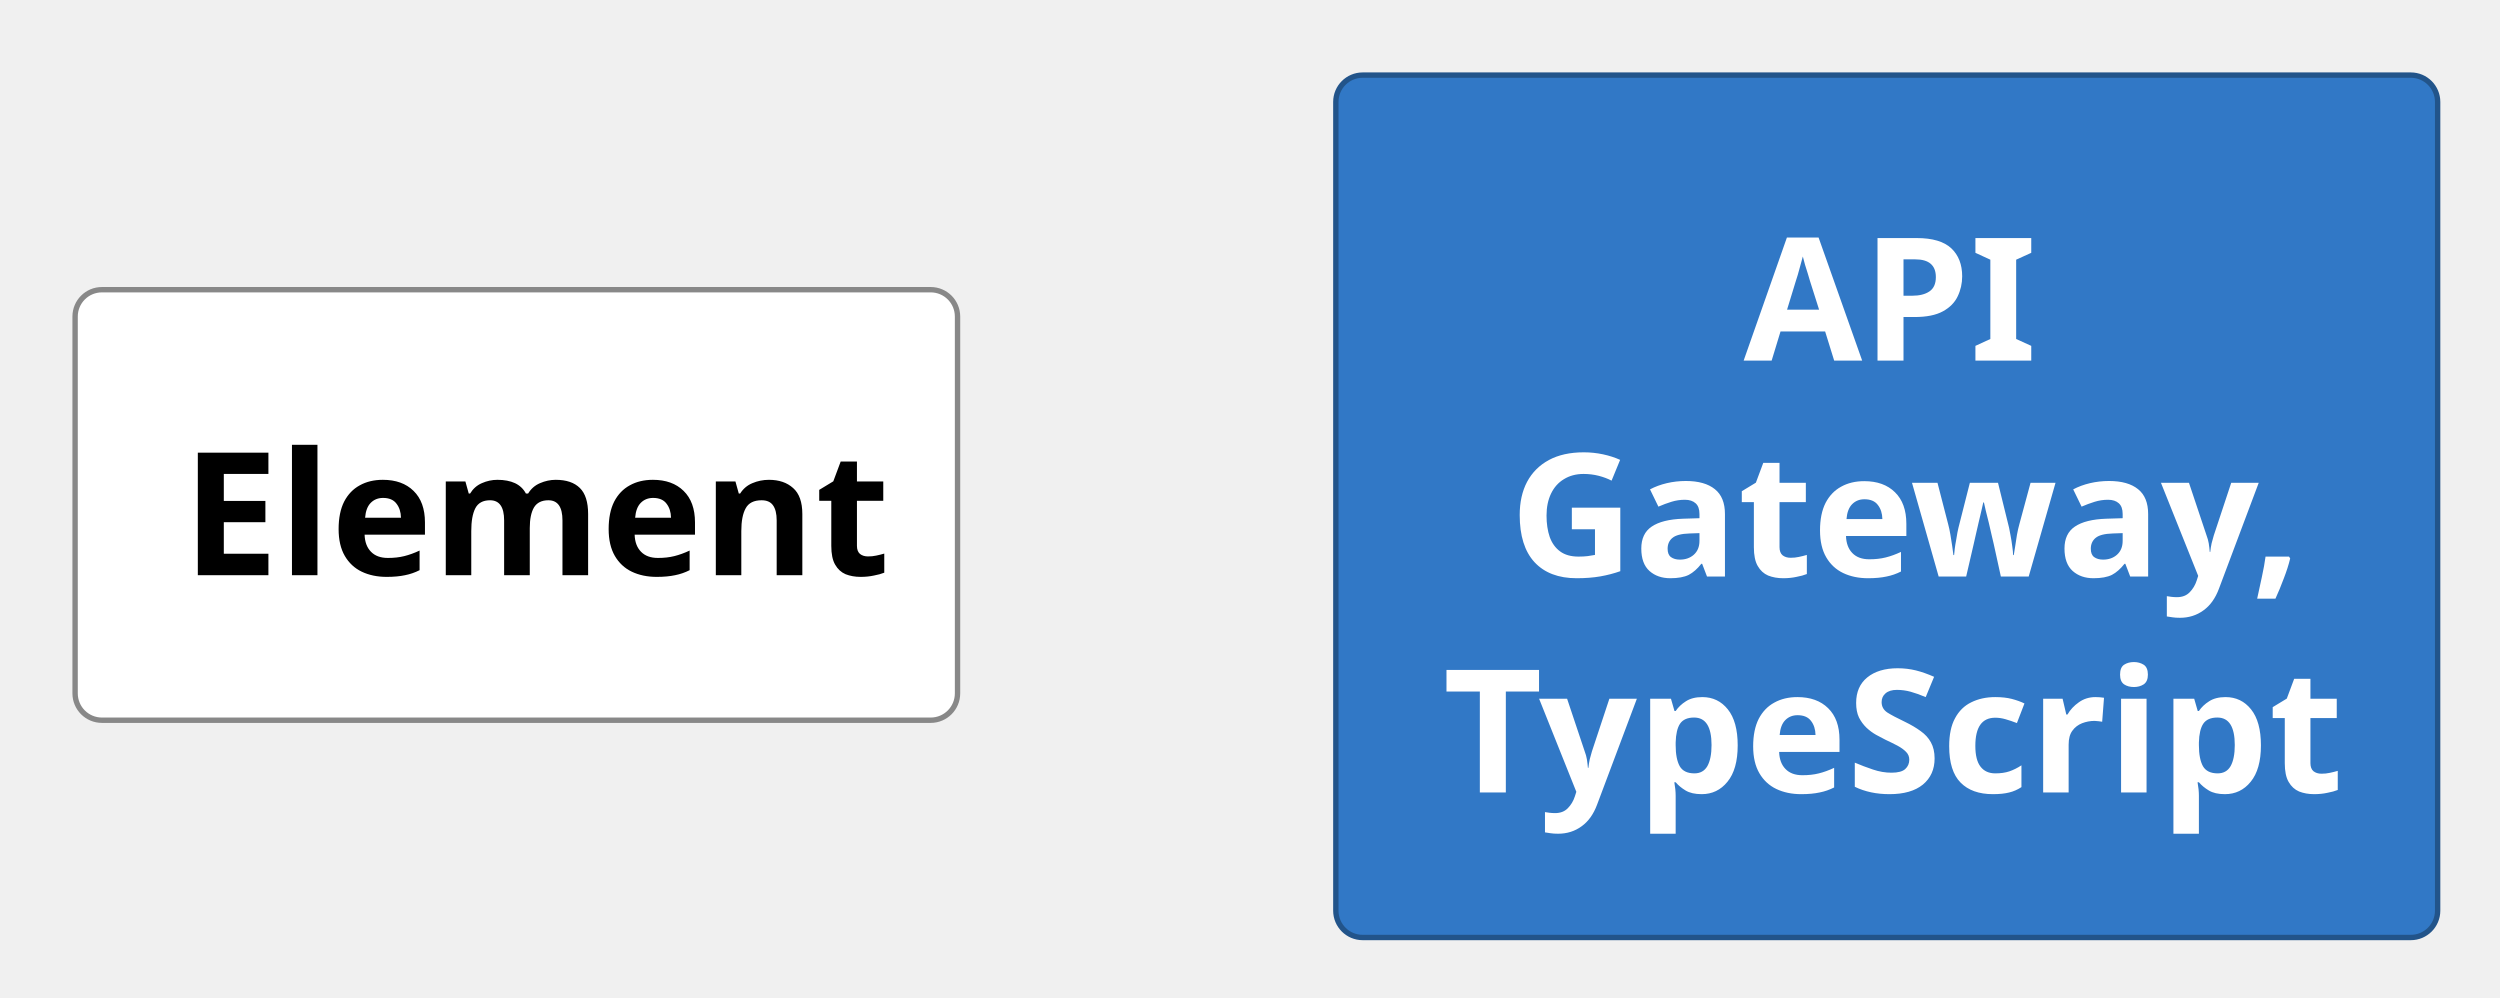
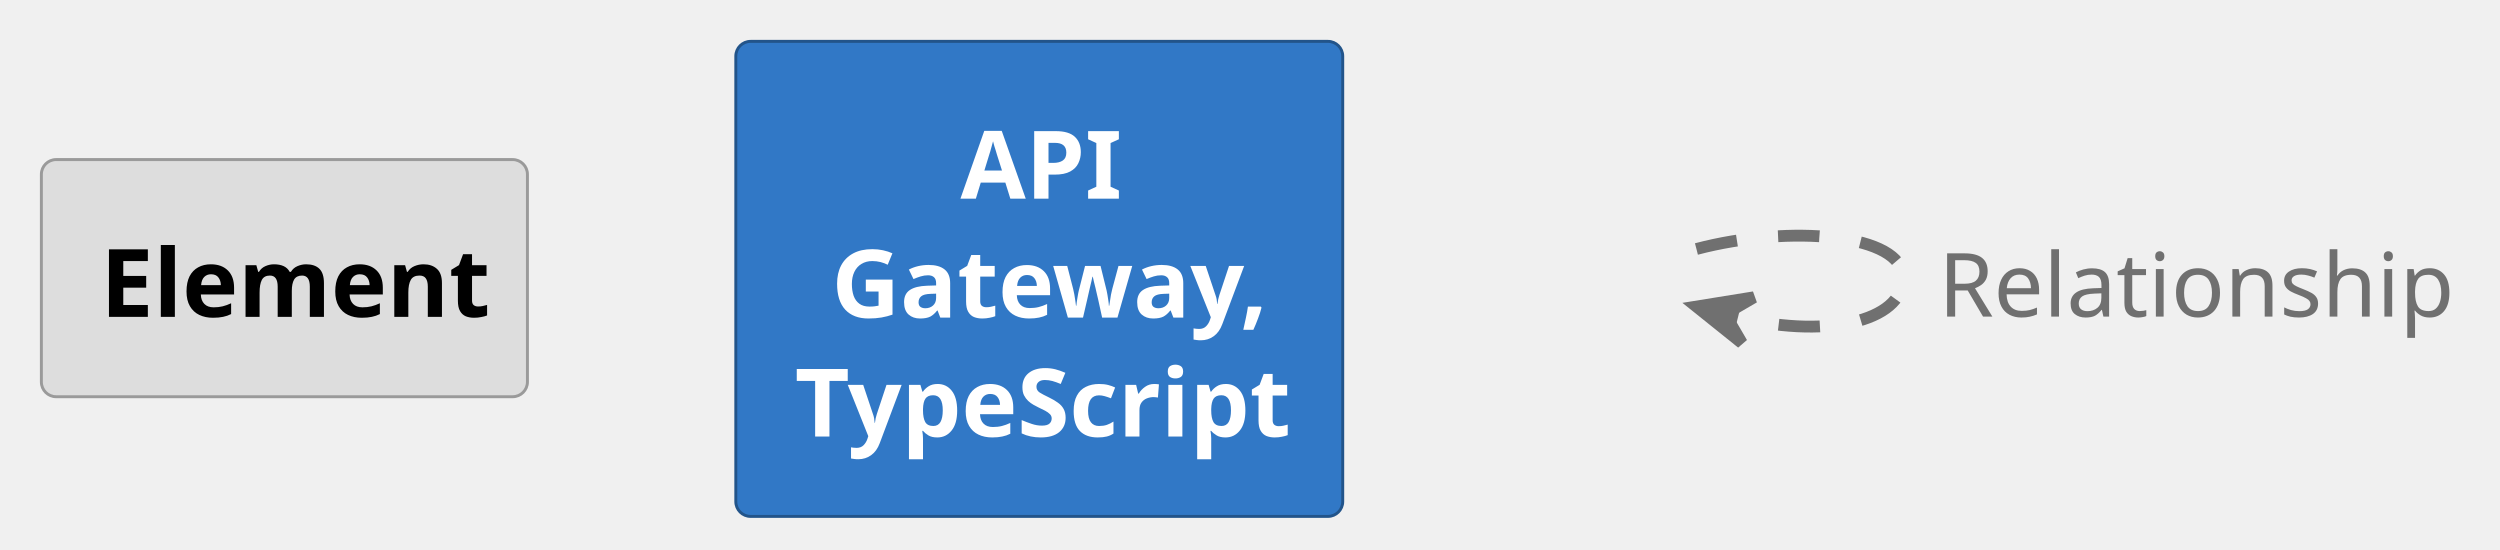
- <svg xmlns="http://www.w3.org/2000/svg" contentStyleType="text/css" height="93px" preserveAspectRatio="none" style="width:233px;height:93px;background:#FFFFFF;" version="1.1" viewBox="0 0 233 93" width="233px" zoomAndPan="magnify">
+ <svg xmlns="http://www.w3.org/2000/svg" contentStyleType="text/css" height="93px" preserveAspectRatio="none" style="width:423px;height:93px;background:#FFFFFF;" version="1.1" viewBox="0 0 423 93" width="423px" zoomAndPan="magnify">
  <defs />
  <g>
    <g id="elem_==Element">
-       <rect fill="#FFFFFF" height="40.125" rx="2.5" ry="2.5" style="stroke:#888888;stroke-width:0.5;" width="82.242" x="7" y="27" />
+       <rect fill="#DDDDDD" height="40.125" rx="2.5" ry="2.5" style="stroke:#9A9A9A;stroke-width:0.5;" width="82.242" x="7" y="27" />
      <text fill="#000000" font-family="sans-serif" font-size="16" font-weight="bold" lengthAdjust="spacing" textLength="62.242" x="17" y="53.609">Element</text>
    </g>
    <g id="elem_==API Gateway, TypeScript">
      <rect fill="#3178C6" height="80.375" rx="2.5" ry="2.5" style="stroke:#22548A;stroke-width:0.5;" width="102.688" x="124.5" y="7" />
      <text fill="#FFFFFF" font-family="sans-serif" font-size="16" font-weight="bold" lengthAdjust="spacing" textLength="26.672" x="162.508" y="33.609">API</text>
      <text fill="#FFFFFF" font-family="sans-serif" font-size="16" font-weight="bold" lengthAdjust="spacing" textLength="70.258" x="140.715" y="53.734">Gateway,</text>
      <text fill="#FFFFFF" font-family="sans-serif" font-size="16" font-weight="bold" lengthAdjust="spacing" textLength="82.688" x="134.5" y="73.859">TypeScript</text>
    </g>
+     <g id="elem_3">
+       <rect fill="none" height="37.609" rx="2.5" ry="2.5" style="stroke:none;stroke-width:0.5;" width="23.89" x="263" y="28" />
+     </g>
+     <g id="link_3_3">
+       <path d="M287.04,42.13 C302.88,37.95 322,39.58 322,47 C322,54.42 308.681,57.581 292.841,53.401 " fill="none" id="3-to-3" style="stroke:#707070;stroke-width:2.0;stroke-dasharray:7.0,7.0;" />
+       <polygon fill="#707070" points="287.04,51.87,294.721,58.034,291.875,53.146,296.763,50.299,287.04,51.87" style="stroke:#707070;stroke-width:2.0;" />
+       <text fill="#707070" font-family="sans-serif" font-size="15" lengthAdjust="spacing" textLength="82.551" x="328" y="53.571">Relationship</text>
+     </g>
  </g>
</svg>
